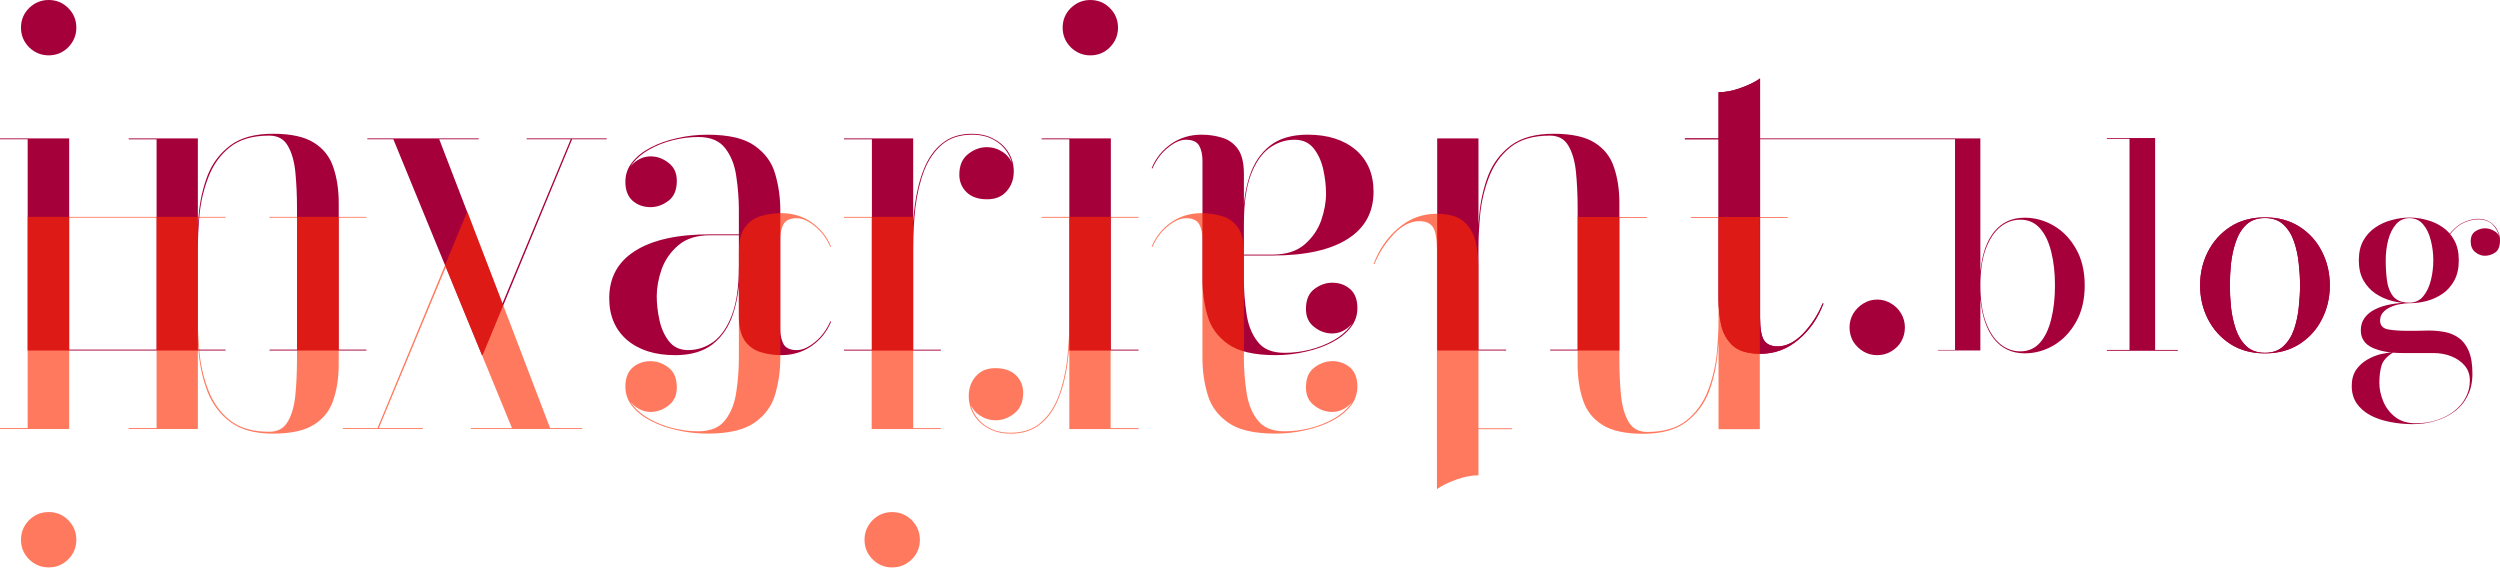
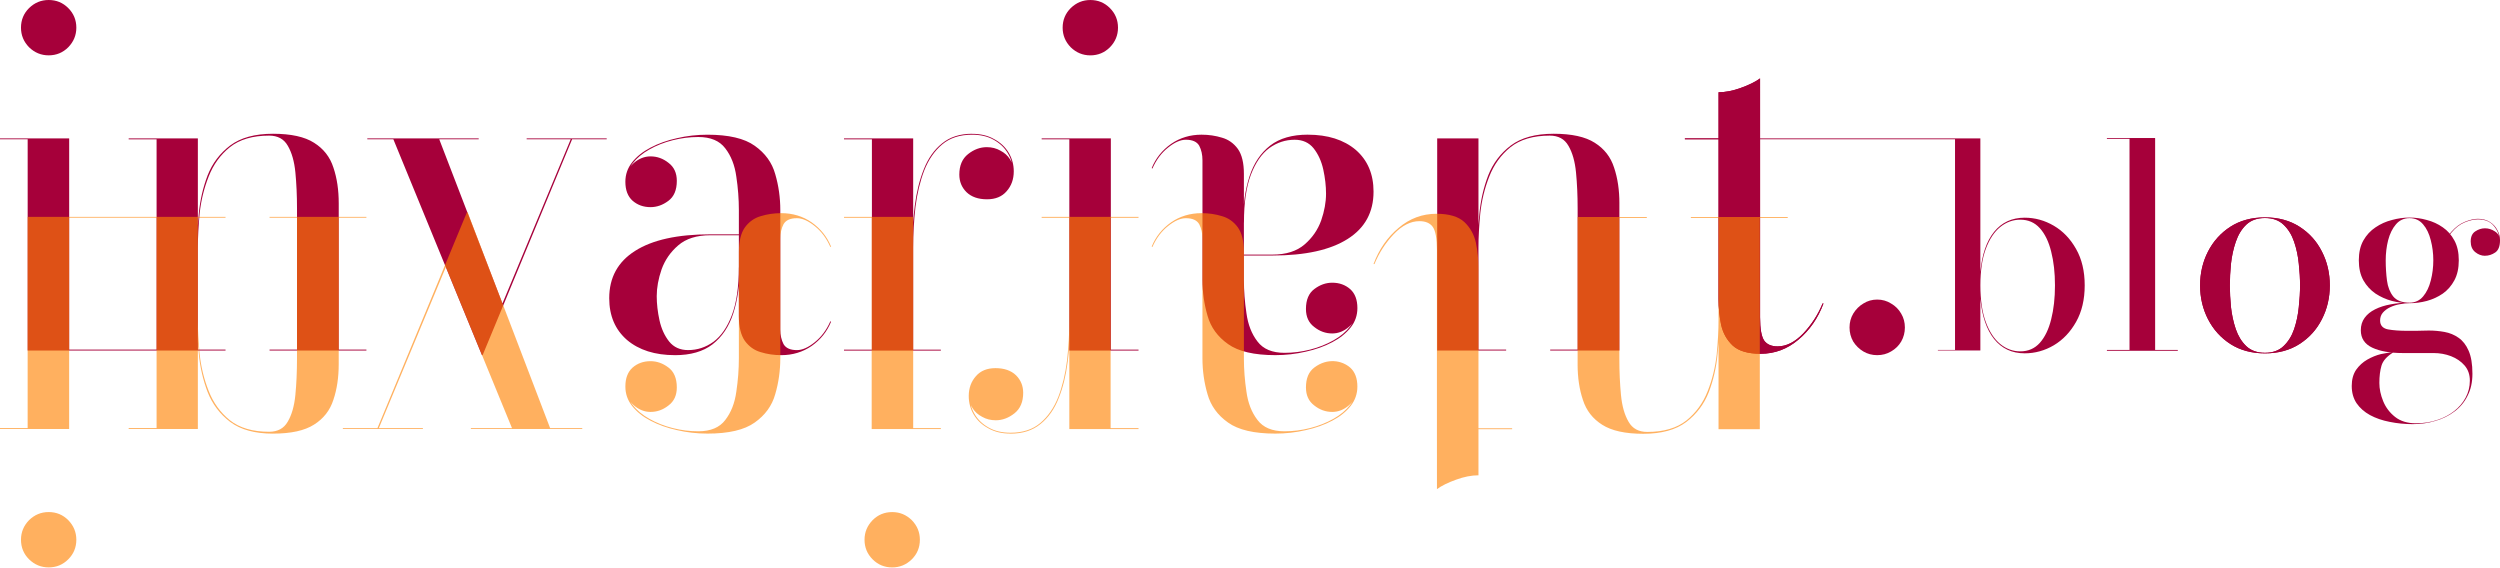
<svg xmlns="http://www.w3.org/2000/svg" xmlns:xlink="http://www.w3.org/1999/xlink" width="137.669mm" height="31.247mm" viewBox="0 0 137.669 31.247" version="1.1" id="svg1">
  <defs id="defs1">
    <linearGradient id="linearGradient32">
      <stop style="stop-color:#e4bd02;stop-opacity:1;" offset="0" id="stop32" />
      <stop style="stop-color:#d8ab02;stop-opacity:1;" offset="1" id="stop33" />
    </linearGradient>
    <linearGradient xlink:href="#linearGradient32" id="linearGradient31" x1="33.314" y1="98.624" x2="174.845" y2="101.83" gradientUnits="userSpaceOnUse" />
    <linearGradient xlink:href="#linearGradient31" id="linearGradient50" x1="32.933" y1="130.454" x2="135.518" y2="130.859" gradientUnits="userSpaceOnUse" />
  </defs>
  <g id="layer1" transform="translate(-31.40945,-106.8793)">
    <g id="g24" transform="translate(0,15.875)" style="fill:#a6003a;fill-opacity:1">
      <path style="font-size:25.4px;font-family:'Bodoni Moda';-inkscape-font-specification:'Bodoni Moda';fill:#a6003a;fill-opacity:1;stroke-width:0.162" d="m 156.135,110.463 q -1.099,0 -1.903,-0.515 -0.795,-0.515 -1.232,-1.365 -0.437,-0.85 -0.437,-1.864 0,-1.014 0.437,-1.864 0.437,-0.85 1.232,-1.365 0.803,-0.515 1.903,-0.515 1.099,0 1.903,0.515 0.803,0.515 1.232,1.365 0.437,0.85 0.437,1.864 0,1.014 -0.437,1.864 -0.429,0.85 -1.232,1.365 -0.803,0.515 -1.903,0.515 z m 0,-0.031 q 0.639,0 1.021,-0.366 0.39,-0.366 0.585,-0.936 0.195,-0.577 0.257,-1.216 0.07,-0.647 0.07,-1.193 0,-0.554 -0.07,-1.193 -0.062,-0.639 -0.257,-1.209 -0.195,-0.577 -0.585,-0.943 -0.382,-0.366 -1.021,-0.366 -0.639,0 -1.029,0.366 -0.382,0.366 -0.577,0.943 -0.195,0.569 -0.265,1.209 -0.062,0.639 -0.062,1.193 0,0.546 0.062,1.193 0.07,0.639 0.265,1.216 0.195,0.569 0.577,0.936 0.39,0.366 1.029,0.366 z" id="path15" />
      <path style="font-size:25.4px;font-family:'Bodoni Moda';-inkscape-font-specification:'Bodoni Moda';fill:#a6003a;fill-opacity:1;stroke-width:0.162" d="m 150.084,98.611 v 11.665 h 1.248 v 0.031 h -3.899 v -0.031 h 1.255 V 98.642 h -1.255 v -0.031 z" id="path14" />
      <path id="path13" style="font-size:25.4px;font-family:'Bodoni Moda';-inkscape-font-specification:'Bodoni Moda';fill:#a6003a;fill-opacity:1;stroke-width:0.162" d="m 128.332,95.322 c -0.254,0.186 -0.605,0.36 -1.054,0.521 -0.44,0.161 -0.851,0.241 -1.232,0.241 v 2.54 h -1.854 v 0.051 h 1.854 V 107.489 c 0,0.466 0.046,0.931 0.14,1.397 0.102,0.457 0.313,0.838 0.635,1.143 0.33,0.305 0.843,0.457 1.537,0.457 0.779,0 1.473,-0.258 2.083,-0.775 0.618,-0.516 1.08,-1.181 1.384,-1.994 h -0.051 c -0.254,0.618 -0.61,1.168 -1.067,1.651 -0.457,0.474 -0.927,0.711 -1.409,0.711 -0.339,0 -0.585,-0.106 -0.737,-0.317 -0.152,-0.22 -0.228,-0.648 -0.228,-1.283 v -9.805 h 10.735 v 11.6 h -0.944 v 0.031 h 2.339 v -2.854 c 0.088,0.956 0.34,1.697 0.756,2.222 0.421,0.525 0.983,0.788 1.685,0.788 0.567,0 1.102,-0.148 1.606,-0.444 0.504,-0.301 0.912,-0.731 1.224,-1.287 0.317,-0.561 0.475,-1.232 0.475,-2.011 0,-0.78 -0.158,-1.448 -0.475,-2.004 -0.312,-0.556 -0.72,-0.983 -1.224,-1.279 -0.504,-0.296 -1.04,-0.444 -1.606,-0.444 -0.702,0 -1.264,0.26 -1.685,0.78 -0.416,0.515 -0.668,1.253 -0.756,2.214 v -7.362 h -2.339 v 0 h -9.792 z m 14.33,7.78 c 0.437,0 0.795,0.156 1.076,0.468 0.281,0.312 0.489,0.741 0.624,1.287 0.14,0.546 0.21,1.167 0.21,1.863 0,0.697 -0.07,1.32 -0.21,1.871 -0.135,0.546 -0.343,0.977 -0.624,1.294 -0.281,0.312 -0.639,0.468 -1.076,0.468 -0.405,0 -0.775,-0.135 -1.107,-0.406 -0.333,-0.276 -0.598,-0.681 -0.795,-1.216 -0.198,-0.541 -0.296,-1.211 -0.296,-2.011 0,-0.8 0.099,-1.469 0.296,-2.004 0.198,-0.535 0.463,-0.938 0.795,-1.209 0.333,-0.27 0.702,-0.405 1.107,-0.405 z" />
      <path style="font-size:25.4px;font-family:'Bodoni Moda';-inkscape-font-specification:'Bodoni Moda';fill:#a6003a;fill-opacity:1;stroke-width:0.162" d="m 164.283,114.361 q -0.671,0 -1.279,-0.125 -0.608,-0.117 -1.084,-0.374 -0.468,-0.257 -0.741,-0.655 -0.265,-0.398 -0.265,-0.951 0,-0.53 0.242,-0.889 0.249,-0.351 0.616,-0.561 0.374,-0.211 0.749,-0.304 0.382,-0.086 0.647,-0.086 h 0.023 q -0.522,0.327 -0.639,0.725 -0.117,0.398 -0.117,0.951 0,0.491 0.211,1.006 0.211,0.515 0.655,0.865 0.444,0.351 1.146,0.351 0.624,0 1.162,-0.179 0.538,-0.172 0.943,-0.491 0.405,-0.312 0.632,-0.741 0.234,-0.429 0.234,-0.936 0,-0.499 -0.288,-0.834 -0.288,-0.335 -0.749,-0.515 -0.452,-0.172 -0.959,-0.172 -0.164,0 -0.507,0 -0.335,0 -0.678,0 -0.335,0 -0.507,0 -1.053,0 -1.684,-0.296 -0.632,-0.296 -0.632,-0.959 0,-0.398 0.211,-0.686 0.211,-0.288 0.577,-0.468 0.374,-0.187 0.858,-0.273 0.483,-0.094 1.037,-0.094 v 0.031 q -0.249,0 -0.53,0.055 -0.281,0.047 -0.53,0.164 -0.25,0.117 -0.405,0.296 -0.156,0.179 -0.156,0.437 0,0.405 0.437,0.491 0.437,0.078 1.076,0.078 0.273,0 0.444,0 0.179,-0.008 0.343,-0.008 0.164,-0.008 0.382,-0.008 0.437,0 0.865,0.078 0.429,0.078 0.772,0.32 0.351,0.242 0.554,0.71 0.211,0.476 0.211,1.271 0,0.694 -0.265,1.209 -0.257,0.522 -0.717,0.865 -0.46,0.351 -1.053,0.522 -0.585,0.179 -1.24,0.179 z m -0.187,-6.659 q -0.476,0 -0.967,-0.125 -0.491,-0.133 -0.904,-0.405 -0.413,-0.281 -0.671,-0.733 -0.25,-0.452 -0.25,-1.099 0,-0.647 0.25,-1.092 0.257,-0.452 0.671,-0.725 0.413,-0.281 0.904,-0.405 0.491,-0.133 0.967,-0.133 0.476,0 0.951,0.133 0.483,0.125 0.881,0.405 0.398,0.273 0.639,0.725 0.242,0.444 0.242,1.092 0,0.647 -0.242,1.099 -0.242,0.452 -0.639,0.733 -0.398,0.273 -0.881,0.405 -0.476,0.125 -0.951,0.125 z m 0,-0.031 q 0.46,0 0.749,-0.343 0.288,-0.343 0.421,-0.873 0.14,-0.538 0.14,-1.115 0,-0.577 -0.14,-1.107 -0.133,-0.538 -0.421,-0.873 -0.288,-0.343 -0.749,-0.343 -0.46,0 -0.749,0.343 -0.288,0.335 -0.429,0.873 -0.133,0.53 -0.133,1.107 0,0.577 0.07,1.115 0.07,0.53 0.343,0.873 0.281,0.343 0.897,0.343 z m 4.156,-2.581 q -0.288,0 -0.538,-0.203 -0.249,-0.203 -0.249,-0.585 0,-0.39 0.249,-0.554 0.257,-0.172 0.538,-0.172 0.288,0 0.546,0.172 0.265,0.164 0.265,0.483 h -0.016 q 0,-0.413 -0.304,-0.78 -0.296,-0.366 -0.881,-0.366 -0.327,0 -0.725,0.164 -0.39,0.156 -0.725,0.554 -0.335,0.39 -0.491,1.092 h -0.031 q 0.156,-0.725 0.507,-1.123 0.351,-0.398 0.749,-0.554 0.405,-0.164 0.717,-0.164 0.382,0 0.655,0.172 0.273,0.172 0.413,0.444 0.148,0.265 0.148,0.561 0,0.499 -0.265,0.678 -0.265,0.179 -0.561,0.179 z" id="path16-5" />
      <path style="font-size:25.4px;font-family:'Bodoni Moda';-inkscape-font-specification:'Bodoni Moda';fill:#a6003a;fill-opacity:1;stroke-width:0.162" d="m 156.135,110.463 q -1.099,0 -1.903,-0.515 -0.795,-0.515 -1.232,-1.365 -0.437,-0.85 -0.437,-1.864 0,-1.014 0.437,-1.864 0.437,-0.85 1.232,-1.365 0.803,-0.515 1.903,-0.515 1.099,0 1.903,0.515 0.803,0.515 1.232,1.365 0.437,0.85 0.437,1.864 0,1.014 -0.437,1.864 -0.429,0.85 -1.232,1.365 -0.803,0.515 -1.903,0.515 z m 0,-0.031 q 0.639,0 1.021,-0.366 0.39,-0.366 0.585,-0.936 0.195,-0.577 0.257,-1.216 0.07,-0.647 0.07,-1.193 0,-0.554 -0.07,-1.193 -0.062,-0.639 -0.257,-1.209 -0.195,-0.577 -0.585,-0.943 -0.382,-0.366 -1.021,-0.366 -0.639,0 -1.029,0.366 -0.382,0.366 -0.577,0.943 -0.195,0.569 -0.265,1.209 -0.062,0.639 -0.062,1.193 0,0.546 0.062,1.193 0.07,0.639 0.265,1.216 0.195,0.569 0.577,0.936 0.39,0.366 1.029,0.366 z" id="path15-2" />
      <path style="font-size:25.4px;font-family:'Bodoni Moda';-inkscape-font-specification:'Bodoni Moda';fill:#a6003a;fill-opacity:1;stroke-width:0.162" d="m 150.084,98.611 v 11.665 h 1.248 v 0.031 h -3.899 v -0.031 h 1.255 V 98.642 h -1.255 v -0.031 z" id="path14-9" />
      <path style="font-size:25.4px;font-family:'Bodoni Moda';-inkscape-font-specification:'Bodoni Moda';fill:#a6003a;fill-opacity:1;stroke-width:0.265" d="m 134.783,110.562 q -0.419,0 -0.762,-0.203 -0.343,-0.203 -0.559,-0.546 -0.203,-0.356 -0.203,-0.775 0,-0.419 0.203,-0.762 0.216,-0.356 0.559,-0.559 0.343,-0.216 0.762,-0.216 0.419,0 0.762,0.216 0.356,0.203 0.559,0.559 0.203,0.343 0.203,0.762 0,0.419 -0.203,0.775 -0.203,0.343 -0.559,0.546 -0.343,0.203 -0.762,0.203 z" id="path12-0" />
      <path id="path13-9" style="font-size:25.4px;font-family:'Bodoni Moda';-inkscape-font-specification:'Bodoni Moda';fill:#a6003a;fill-opacity:1;stroke-width:0.162" d="m 128.332,95.322 c -0.254,0.186 -0.605,0.36 -1.054,0.521 -0.44,0.161 -0.851,0.241 -1.232,0.241 v 2.54 h -1.854 v 0.051 h 1.854 V 107.489 c 0,0.466 0.046,0.931 0.14,1.397 0.102,0.457 0.313,0.838 0.635,1.143 0.33,0.305 0.843,0.457 1.537,0.457 0.779,0 1.473,-0.258 2.083,-0.775 0.618,-0.516 1.08,-1.181 1.384,-1.994 h -0.051 c -0.254,0.618 -0.61,1.168 -1.067,1.651 -0.457,0.474 -0.927,0.711 -1.409,0.711 -0.339,0 -0.585,-0.106 -0.737,-0.317 -0.152,-0.22 -0.228,-0.648 -0.228,-1.283 v -9.805 -0.051 z" />
      <path style="font-size:25.4px;font-family:'Bodoni Moda';-inkscape-font-specification:'Bodoni Moda';fill:#a6003a;fill-opacity:1;stroke-width:0.265" d="M 112.825,98.624 V 110.257 h 1.524 v 0.051 h -3.797 v -0.051 0 -11.582 0 -0.051 z m 7.76,3.581 v 8.052 0 0.051 h -3.81 v -0.051 h 1.511 v -7.772 c 0,-0.711 -0.03,-1.372 -0.089,-1.981 -0.059,-0.61 -0.199,-1.101 -0.419,-1.473 -0.212,-0.373 -0.555,-0.559 -1.029,-0.559 -0.906,0 -1.626,0.212 -2.159,0.635 -0.525,0.423 -0.914,0.961 -1.168,1.613 -0.254,0.643 -0.419,1.317 -0.495,2.019 -0.068,0.703 -0.102,1.338 -0.102,1.905 l -0.051,0.127 c 0,-0.601 0.034,-1.266 0.102,-1.994 0.068,-0.737 0.229,-1.439 0.483,-2.108 0.262,-0.669 0.677,-1.219 1.245,-1.651 0.576,-0.432 1.363,-0.648 2.362,-0.648 0.991,0 1.744,0.165 2.261,0.495 0.525,0.33 0.881,0.787 1.067,1.372 0.195,0.576 0.292,1.232 0.292,1.968 z" id="path10" />
      <path style="font-size:25.4px;font-family:'Bodoni Moda';-inkscape-font-specification:'Bodoni Moda';fill:#a6003a;fill-opacity:1;stroke-width:0.265" d="m 97.572,98.421 q 0.597,0 1.13,0.165 0.533,0.152 0.876,0.622 0.33,0.47 0.33,1.372 v 5.829 q 0,0.914 0.14,1.841 0.127,0.94 0.61,1.562 0.47,0.622 1.486,0.622 0.711,0 1.41,-0.178 0.698,-0.178 1.283,-0.508 0.572,-0.318 0.927,-0.775 0.343,-0.445 0.343,-1.003 h 0.025 q 0,0.648 -0.419,1.016 -0.432,0.381 -0.94,0.381 -0.546,0 -0.991,-0.356 -0.457,-0.343 -0.457,-0.991 0,-0.762 0.47,-1.105 0.457,-0.343 0.978,-0.343 0.584,0 0.991,0.356 0.394,0.356 0.394,1.041 0,0.597 -0.368,1.067 -0.381,0.483 -1.016,0.813 -0.648,0.343 -1.46,0.521 -0.813,0.191 -1.676,0.191 -1.753,0 -2.603,-0.61 -0.864,-0.61 -1.13,-1.562 -0.279,-0.953 -0.279,-1.981 v -6.579 q 0,-0.457 -0.178,-0.8 -0.191,-0.33 -0.737,-0.33 -0.445,0 -0.978,0.432 -0.546,0.432 -0.864,1.156 l -0.038,-0.025 q 0.33,-0.813 1.067,-1.333 0.737,-0.508 1.676,-0.508 z m 5.855,0 q 1.651,0 2.642,0.838 0.978,0.851 0.978,2.299 0,1.702 -1.422,2.603 -1.435,0.914 -4.14,0.914 h -2.756 v -0.051 h 2.756 q 1.118,0 1.765,-0.559 0.635,-0.546 0.914,-1.321 0.267,-0.775 0.267,-1.473 0,-0.635 -0.152,-1.333 -0.152,-0.686 -0.533,-1.168 -0.381,-0.47 -1.041,-0.47 -0.762,0 -1.397,0.457 -0.635,0.47 -1.016,1.473 -0.381,1.003 -0.381,2.629 h -0.051 q 0,-1.448 0.356,-2.54 0.356,-1.092 1.143,-1.702 0.775,-0.597 2.07,-0.597 z" id="path9" />
      <path style="font-size:25.4px;font-family:'Bodoni Moda';-inkscape-font-specification:'Bodoni Moda';fill:#a6003a;fill-opacity:1;stroke-width:0.265" d="m 74.433,110.562 q -0.597,0 -1.13,-0.165 -0.533,-0.152 -0.876,-0.622 -0.33,-0.47 -0.33,-1.372 v -5.829 q 0,-0.914 -0.14,-1.841 -0.127,-0.94 -0.61,-1.562 -0.47,-0.622 -1.486,-0.622 -0.711,0 -1.41,0.178 -0.699,0.178 -1.283,0.508 -0.572,0.318 -0.927,0.775 -0.343,0.445 -0.343,1.003 h -0.025 q 0,-0.648 0.419,-1.016 0.432,-0.381 0.94,-0.381 0.546,0 0.991,0.356 0.457,0.343 0.457,0.991 0,0.762 -0.47,1.105 -0.457,0.343 -0.978,0.343 -0.584,0 -0.991,-0.356 -0.394,-0.356 -0.394,-1.041 0,-0.597 0.368,-1.067 0.381,-0.483 1.016,-0.813 0.648,-0.343 1.46,-0.521 0.813,-0.191 1.676,-0.191 1.753,0 2.603,0.61 0.864,0.61 1.13,1.562 0.279,0.953 0.279,1.981 v 6.579 q 0,0.457 0.178,0.8 0.191,0.33 0.737,0.33 0.445,0 0.978,-0.432 0.546,-0.432 0.864,-1.156 l 0.038,0.025 q -0.33,0.813 -1.067,1.333 -0.737,0.508 -1.676,0.508 z m -5.855,0 q -1.651,0 -2.642,-0.838 -0.978,-0.851 -0.978,-2.299 0,-1.702 1.422,-2.603 1.435,-0.914 4.14,-0.914 h 2.756 v 0.051 h -2.756 q -1.118,0 -1.765,0.559 -0.635,0.546 -0.914,1.321 -0.267,0.775 -0.267,1.473 0,0.635 0.152,1.333 0.152,0.686 0.533,1.168 0.381,0.47 1.041,0.47 0.762,0 1.397,-0.457 0.635,-0.47 1.016,-1.473 0.381,-1.003 0.381,-2.629 h 0.051 q 0,1.448 -0.356,2.54 -0.356,1.092 -1.143,1.702 -0.775,0.597 -2.07,0.597 z" id="path5" />
      <path style="font-size:25.4px;font-family:'Bodoni Moda';-inkscape-font-specification:'Bodoni Moda';fill:#a6003a;fill-opacity:1;stroke-width:0.265" d="m 64.819,98.624 v 0.051 h -1.905 l -4.928,11.887 h -0.038 l -4.877,-11.887 h -1.435 v -0.051 h 6.134 v 0.051 h -2.172 l 3.48,9.042 3.759,-9.042 h -2.426 v -0.051 z" id="path4" />
      <path id="path3-7" style="font-size:25.4px;font-family:'Bodoni Moda';-inkscape-font-specification:'Bodoni Moda';fill:#a6003a;fill-opacity:1;stroke-width:0.265" d="m 46.446,98.37 c -0.999,0 -1.787,0.216 -2.363,0.648 -0.567,0.432 -0.982,0.982 -1.244,1.651 -0.254,0.669 -0.415,1.372 -0.483,2.108 -0.02,0.218 -0.036,0.428 -0.051,0.635 v -4.787 h -3.81 v 0.051 h 1.537 V 110.257 H 38.496 35.219 V 98.624 h -3.81 v 0.051 h 1.524 v 11.582 0.051 h 5.562 3.539 1.795 v -0.051 h -1.524 v -5.613 c 0,-0.567 0.034,-1.203 0.101,-1.905 0.076,-0.703 0.242,-1.376 0.496,-2.019 0.254,-0.652 0.643,-1.189 1.168,-1.613 0.533,-0.423 1.253,-0.635 2.159,-0.635 0.474,0 0.817,0.186 1.028,0.559 0.22,0.373 0.36,0.864 0.419,1.473 0.059,0.61 0.089,1.27 0.089,1.981 v 7.772 h -1.512 v 0.051 h 5.334 v -0.051 h -1.524 v -8.052 c 0,-0.737 -0.097,-1.393 -0.292,-1.968 -0.186,-0.584 -0.542,-1.041 -1.067,-1.371 -0.516,-0.33 -1.27,-0.496 -2.26,-0.496 z" />
      <path style="font-size:25.4px;font-family:'Bodoni Moda';-inkscape-font-specification:'Bodoni Moda';fill:#a6003a;fill-opacity:1;stroke-width:0.265" d="m 34.089,94.052 q -0.622,0 -1.079,-0.445 -0.445,-0.457 -0.445,-1.079 0,-0.635 0.445,-1.079 0.457,-0.445 1.079,-0.445 0.635,0 1.079,0.445 0.445,0.445 0.445,1.079 0,0.622 -0.445,1.079 -0.445,0.445 -1.079,0.445 z" id="text1" />
      <path style="font-size:25.4px;font-family:'Bodoni Moda';-inkscape-font-specification:'Bodoni Moda';fill:#a6003a;fill-opacity:1;stroke:#000000;stroke-width:0" d="M 92.581,98.625 V 110.258 h 1.524 v 0.051 h -3.81 v -0.051 0 -11.582 h -1.524 v -0.051 z" id="path23" />
      <path style="font-size:25.4px;font-family:'Bodoni Moda';-inkscape-font-specification:'Bodoni Moda';fill:#a6003a;fill-opacity:1;stroke:#000000;stroke-width:0" d="m 91.451,94.053 q -0.622,0 -1.079,-0.445 -0.445,-0.457 -0.445,-1.079 0,-0.635 0.445,-1.079 0.457,-0.445 1.079,-0.445 0.635,0 1.079,0.445 0.445,0.445 0.445,1.079 0,0.622 -0.445,1.079 -0.445,0.445 -1.079,0.445 z" id="path22" />
      <path id="path21" style="font-size:25.4px;font-family:'Bodoni Moda';-inkscape-font-specification:'Bodoni Moda';fill:#a6003a;fill-opacity:1;stroke:#000000;stroke-width:0" d="m 84.935,98.371 c -0.669,0 -1.219,0.178 -1.651,0.533 -0.432,0.347 -0.766,0.821 -1.003,1.422 -0.237,0.593 -0.402,1.262 -0.496,2.007 -0.037,0.299 -0.067,0.602 -0.089,0.91 v -4.618 h -3.81 v 0.051 h 1.537 v 11.583 h -1.537 v 0.051 h 5.334 v -0.051 h -1.524 v -5.614 c 0,-0.762 0.042,-1.511 0.127,-2.248 0.093,-0.745 0.254,-1.414 0.483,-2.007 0.237,-0.601 0.567,-1.079 0.991,-1.435 0.423,-0.356 0.969,-0.533 1.638,-0.533 0.466,0 0.864,0.093 1.194,0.28 0.339,0.186 0.597,0.432 0.775,0.736 0.099,0.161 0.171,0.331 0.217,0.51 -0.025,-0.058 -0.055,-0.113 -0.09,-0.167 -0.127,-0.203 -0.305,-0.364 -0.533,-0.482 -0.22,-0.127 -0.47,-0.191 -0.749,-0.191 -0.364,0 -0.707,0.127 -1.029,0.381 -0.322,0.254 -0.483,0.631 -0.483,1.131 0,0.381 0.131,0.702 0.394,0.965 0.271,0.262 0.648,0.394 1.131,0.394 0.466,0 0.826,-0.148 1.08,-0.444 0.262,-0.296 0.393,-0.661 0.393,-1.092 0,-0.373 -0.093,-0.715 -0.279,-1.028 -0.186,-0.313 -0.453,-0.563 -0.8,-0.749 -0.339,-0.195 -0.745,-0.292 -1.219,-0.292 z" />
    </g>
-     <g id="g1" style="fill:#ff2a00;fill-opacity:0.862">
-       <path style="font-size:25.4px;font-family:'Bodoni Moda';-inkscape-font-specification:'Bodoni Moda';opacity:0.726;mix-blend-mode:normal;fill:#ff2a00;fill-opacity:0.862;stroke-width:0.265" d="m 50.29,130.505 v -0.051 h 1.905 l 4.928,-11.887 h 0.038 l 4.542,11.887 h 1.77 v 0.051 h -6.134 v -0.051 h 2.264 l -3.641,-8.869 -3.69,8.869 h 2.426 v 0.051 z" id="path4-4" />
-       <path id="path13-9-4" style="font-size:25.4px;font-family:'Bodoni Moda';-inkscape-font-specification:'Bodoni Moda';opacity:0.726;mix-blend-mode:normal;fill:#ff2a00;fill-opacity:0.862;stroke-width:0.162" d="m 110.539,133.815 c 0.254,-0.186 0.605,-0.36 1.054,-0.521 0.44,-0.161 0.851,-0.241 1.232,-0.241 v -2.54 h 1.854 v -0.051 h -1.854 v -8.814 c 0,-0.466 -0.046,-0.931 -0.14,-1.397 -0.102,-0.457 -0.313,-0.838 -0.635,-1.143 -0.33,-0.305 -0.843,-0.457 -1.537,-0.457 -0.779,0 -1.473,0.258 -2.083,0.775 -0.618,0.516 -1.08,1.181 -1.384,1.994 h 0.051 c 0.254,-0.618 0.61,-1.168 1.067,-1.651 0.457,-0.474 0.927,-0.711 1.409,-0.711 0.339,0 0.585,0.106 0.737,0.317 0.152,0.22 0.228,0.648 0.228,1.283 v 9.805 0.051 z" />
-       <path style="font-size:25.4px;font-family:'Bodoni Moda';-inkscape-font-specification:'Bodoni Moda';opacity:0.726;mix-blend-mode:normal;fill:#ff2a00;fill-opacity:0.862;stroke-width:0.265" d="m 126.045,130.513 v -11.633 h -1.524 v -0.051 h 5.334 v 0.051 h -1.537 v 11.582 0 0.051 z m -7.76,-3.581 v -8.052 0 -0.051 h 3.81 v 0.051 h -1.511 v 7.772 c 0,0.711 0.03,1.372 0.089,1.981 0.059,0.61 0.199,1.101 0.419,1.473 0.212,0.373 0.555,0.559 1.029,0.559 0.906,0 1.626,-0.212 2.159,-0.635 0.525,-0.423 0.914,-0.961 1.168,-1.613 0.254,-0.643 0.419,-1.317 0.495,-2.019 0.068,-0.703 0.102,-1.338 0.102,-1.905 l 0.051,-0.127 c 0,0.601 -0.034,1.266 -0.102,1.994 -0.068,0.737 -0.229,1.439 -0.483,2.108 -0.262,0.669 -0.677,1.219 -1.245,1.651 -0.576,0.432 -1.363,0.648 -2.362,0.648 -0.991,0 -1.744,-0.165 -2.261,-0.495 -0.525,-0.33 -0.881,-0.787 -1.067,-1.372 -0.195,-0.576 -0.292,-1.232 -0.292,-1.968 z" id="path10-9" />
-       <path style="font-size:25.4px;font-family:'Bodoni Moda';-inkscape-font-specification:'Bodoni Moda';opacity:0.726;mix-blend-mode:normal;fill:#ff2a00;fill-opacity:0.862;stroke-width:0.265" d="m 97.572,118.617 c 0.398,0 0.775,0.055 1.13,0.165 0.356,0.102 0.648,0.309 0.876,0.622 0.22,0.313 0.33,0.77 0.33,1.372 v 5.829 c 0,0.61 0.047,1.223 0.14,1.841 0.085,0.627 0.288,1.147 0.61,1.562 0.313,0.415 0.809,0.622 1.486,0.622 0.474,0 0.944,-0.059 1.41,-0.178 0.466,-0.119 0.893,-0.288 1.283,-0.508 0.381,-0.212 0.69,-0.47 0.927,-0.775 0.229,-0.296 0.343,-0.631 0.343,-1.003 h 0.025 c 0,0.432 -0.14,0.77 -0.419,1.016 -0.288,0.254 -0.601,0.381 -0.94,0.381 -0.364,0 -0.694,-0.119 -0.991,-0.356 -0.305,-0.229 -0.457,-0.559 -0.457,-0.991 0,-0.508 0.157,-0.876 0.47,-1.105 0.697,-0.523 1.501,-0.397 1.968,0.013 0.262,0.237 0.394,0.584 0.394,1.041 0,0.398 -0.123,0.754 -0.368,1.067 -0.254,0.322 -0.593,0.593 -1.016,0.813 -0.432,0.229 -0.919,0.402 -1.46,0.521 -0.542,0.127 -1.101,0.191 -1.676,0.191 -1.168,0 -2.036,-0.203 -2.603,-0.61 -0.576,-0.406 -0.952,-0.927 -1.13,-1.562 -0.186,-0.635 -0.279,-1.295 -0.279,-1.981 v -6.579 c 0,-0.305 -0.059,-0.572 -0.178,-0.8 -0.127,-0.22 -0.373,-0.33 -0.737,-0.33 -0.296,0 -0.622,0.144 -0.978,0.432 -0.364,0.288 -0.652,0.673 -0.864,1.156 l -0.038,-0.025 c 0.22,-0.542 0.576,-0.986 1.067,-1.333 0.491,-0.339 1.05,-0.508 1.676,-0.508 z m 1.156,6.655 v -0.051 z" id="path9-8" />
-       <path style="font-size:25.4px;font-family:'Bodoni Moda';-inkscape-font-specification:'Bodoni Moda';opacity:0.726;mix-blend-mode:normal;fill:#ff2a00;fill-opacity:0.862;stroke-width:0.265" d="m 74.433,118.617 c -0.398,0 -0.775,0.055 -1.13,0.165 -0.356,0.102 -0.648,0.309 -0.876,0.622 -0.22,0.313 -0.33,0.77 -0.33,1.372 v 5.829 c 0,0.61 -0.047,1.223 -0.14,1.841 -0.085,0.627 -0.288,1.147 -0.61,1.562 -0.313,0.415 -0.809,0.622 -1.486,0.622 -0.474,0 -0.944,-0.059 -1.41,-0.178 -0.466,-0.119 -0.893,-0.288 -1.283,-0.508 -0.381,-0.212 -0.69,-0.47 -0.927,-0.775 -0.229,-0.296 -0.343,-0.631 -0.343,-1.003 h -0.025 c 0,0.432 0.14,0.77 0.419,1.016 0.288,0.254 0.601,0.381 0.94,0.381 0.364,0 0.694,-0.119 0.991,-0.356 0.305,-0.229 0.457,-0.559 0.457,-0.991 0,-0.508 -0.157,-0.876 -0.47,-1.105 -0.305,-0.229 -0.631,-0.343 -0.978,-0.343 -0.389,0 -0.72,0.119 -0.991,0.356 -0.262,0.237 -0.394,0.584 -0.394,1.041 0,0.398 0.123,0.754 0.368,1.067 0.254,0.322 0.593,0.593 1.016,0.813 0.432,0.229 0.919,0.402 1.46,0.521 0.542,0.127 1.101,0.191 1.676,0.191 1.168,0 2.036,-0.203 2.603,-0.61 0.576,-0.406 0.953,-0.927 1.13,-1.562 0.186,-0.635 0.279,-1.295 0.279,-1.981 v -6.579 c 0,-0.305 0.059,-0.572 0.178,-0.8 0.127,-0.22 0.373,-0.33 0.737,-0.33 0.296,0 0.622,0.144 0.978,0.432 0.364,0.288 0.652,0.673 0.864,1.156 l 0.038,-0.025 c -0.22,-0.542 -0.576,-0.986 -1.067,-1.333 -0.491,-0.339 -1.05,-0.508 -1.676,-0.508 z" id="path5-3" />
-       <path style="font-size:25.4px;font-family:'Bodoni Moda';-inkscape-font-specification:'Bodoni Moda';opacity:0.726;mix-blend-mode:normal;fill:#ff2a00;fill-opacity:0.862;stroke:#000000;stroke-width:0" d="m 79.411,130.506 v -11.633 h -1.524 v -0.051 h 3.81 v 0.051 0 11.582 h 1.524 v 0.051 z" id="path23-6" />
-       <path style="font-size:25.4px;font-family:'Bodoni Moda';-inkscape-font-specification:'Bodoni Moda';opacity:0.726;mix-blend-mode:normal;fill:#ff2a00;fill-opacity:0.862;stroke:#000000;stroke-width:0" d="m 80.541,135.078 q 0.622,0 1.079,0.445 0.445,0.457 0.445,1.079 0,0.635 -0.445,1.079 -0.457,0.445 -1.079,0.445 -0.635,0 -1.079,-0.445 -0.445,-0.445 -0.445,-1.079 0,-0.622 0.445,-1.079 0.445,-0.445 1.079,-0.445 z" id="path22-0" />
-       <path id="path21-3" style="font-size:25.4px;font-family:'Bodoni Moda';-inkscape-font-specification:'Bodoni Moda';opacity:0.726;mix-blend-mode:normal;fill:#ff2a00;fill-opacity:0.862;stroke:#000000;stroke-width:0" d="m 87.056,130.76 c 0.669,0 1.219,-0.178 1.651,-0.533 0.432,-0.347 0.766,-0.821 1.003,-1.422 0.237,-0.593 0.402,-1.262 0.496,-2.007 0.037,-0.299 0.067,-0.602 0.089,-0.91 v 4.618 h 3.81 v -0.051 h -1.537 v -11.583 h 1.537 v -0.051 h -5.334 v 0.051 h 1.524 v 5.614 c 0,0.762 -0.042,1.511 -0.127,2.248 -0.093,0.745 -0.254,1.414 -0.483,2.007 -0.237,0.601 -0.567,1.079 -0.991,1.435 -0.423,0.356 -0.969,0.533 -1.638,0.533 -0.466,0 -0.864,-0.093 -1.194,-0.28 -0.339,-0.186 -0.597,-0.432 -0.775,-0.736 -0.099,-0.161 -0.171,-0.331 -0.217,-0.51 0.025,0.058 0.055,0.113 0.09,0.167 0.127,0.203 0.305,0.364 0.533,0.482 0.22,0.127 0.47,0.191 0.749,0.191 0.364,0 0.707,-0.127 1.029,-0.381 0.322,-0.254 0.483,-0.631 0.483,-1.131 0,-0.381 -0.131,-0.702 -0.394,-0.965 -0.271,-0.262 -0.648,-0.394 -1.131,-0.394 -0.466,0 -0.826,0.148 -1.08,0.444 -0.262,0.296 -0.393,0.661 -0.393,1.092 0,0.373 0.093,0.715 0.279,1.028 0.186,0.313 0.453,0.563 0.8,0.749 0.339,0.195 0.745,0.292 1.219,0.292 z" />
-       <path id="path3-7-6" style="font-size:25.4px;font-family:'Bodoni Moda';-inkscape-font-specification:'Bodoni Moda';opacity:0.726;mix-blend-mode:normal;fill:#ff2a00;fill-opacity:0.862;stroke-width:0.265" d="m 46.446,130.759 c -0.999,0 -1.787,-0.216 -2.363,-0.648 -0.567,-0.432 -0.982,-0.982 -1.244,-1.651 -0.254,-0.669 -0.415,-1.372 -0.483,-2.108 -0.02,-0.218 -0.036,-0.428 -0.051,-0.635 v 4.787 h -3.81 v -0.051 h 1.537 v -11.582 h -1.537 -3.277 v 11.633 h -3.81 v -0.051 h 1.524 v -11.582 -0.051 h 5.562 3.539 1.795 v 0.051 h -1.524 v 5.613 c 0,0.567 0.034,1.203 0.101,1.905 0.076,0.703 0.242,1.376 0.496,2.019 0.254,0.652 0.643,1.189 1.168,1.613 0.533,0.423 1.253,0.635 2.159,0.635 0.474,0 0.817,-0.186 1.028,-0.559 0.22,-0.373 0.36,-0.864 0.419,-1.473 0.059,-0.61 0.089,-1.27 0.089,-1.981 v -7.772 h -1.512 v -0.051 h 5.334 v 0.051 h -1.524 v 8.052 c 0,0.737 -0.097,1.393 -0.292,1.968 -0.186,0.584 -0.542,1.041 -1.067,1.371 -0.516,0.33 -1.27,0.496 -2.26,0.496 z" />
-       <path style="font-size:25.4px;font-family:'Bodoni Moda';-inkscape-font-specification:'Bodoni Moda';opacity:0.726;mix-blend-mode:normal;fill:#ff2a00;fill-opacity:0.862;stroke-width:0.265" d="m 34.089,135.077 q -0.622,0 -1.079,0.445 -0.445,0.457 -0.445,1.079 0,0.635 0.445,1.079 0.457,0.445 1.079,0.445 0.635,0 1.079,-0.445 0.445,-0.445 0.445,-1.079 0,-0.622 -0.445,-1.079 -0.445,-0.445 -1.079,-0.445 z" id="text1-0" />
+     <g id="g1" style="fill:#ff8200;fill-opacity:0.862">
+       <path style="font-size:25.4px;font-family:'Bodoni Moda';-inkscape-font-specification:'Bodoni Moda';opacity:0.726;mix-blend-mode:normal;fill:#ff8200;fill-opacity:0.862;stroke-width:0.265" d="m 50.29,130.505 v -0.051 h 1.905 l 4.928,-11.887 h 0.038 l 4.542,11.887 h 1.77 v 0.051 h -6.134 v -0.051 h 2.264 l -3.641,-8.869 -3.69,8.869 h 2.426 v 0.051 z" id="path4-4" />
+       <path id="path13-9-4" style="font-size:25.4px;font-family:'Bodoni Moda';-inkscape-font-specification:'Bodoni Moda';opacity:0.726;mix-blend-mode:normal;fill:#ff8200;fill-opacity:0.862;stroke-width:0.162" d="m 110.539,133.815 c 0.254,-0.186 0.605,-0.36 1.054,-0.521 0.44,-0.161 0.851,-0.241 1.232,-0.241 v -2.54 h 1.854 v -0.051 h -1.854 v -8.814 c 0,-0.466 -0.046,-0.931 -0.14,-1.397 -0.102,-0.457 -0.313,-0.838 -0.635,-1.143 -0.33,-0.305 -0.843,-0.457 -1.537,-0.457 -0.779,0 -1.473,0.258 -2.083,0.775 -0.618,0.516 -1.08,1.181 -1.384,1.994 h 0.051 c 0.254,-0.618 0.61,-1.168 1.067,-1.651 0.457,-0.474 0.927,-0.711 1.409,-0.711 0.339,0 0.585,0.106 0.737,0.317 0.152,0.22 0.228,0.648 0.228,1.283 v 9.805 0.051 z" />
+       <path style="font-size:25.4px;font-family:'Bodoni Moda';-inkscape-font-specification:'Bodoni Moda';opacity:0.726;mix-blend-mode:normal;fill:#ff8200;fill-opacity:0.862;stroke-width:0.265" d="m 126.045,130.513 v -11.633 h -1.524 v -0.051 h 5.334 v 0.051 h -1.537 v 11.582 0 0.051 z m -7.76,-3.581 v -8.052 0 -0.051 h 3.81 v 0.051 h -1.511 v 7.772 c 0,0.711 0.03,1.372 0.089,1.981 0.059,0.61 0.199,1.101 0.419,1.473 0.212,0.373 0.555,0.559 1.029,0.559 0.906,0 1.626,-0.212 2.159,-0.635 0.525,-0.423 0.914,-0.961 1.168,-1.613 0.254,-0.643 0.419,-1.317 0.495,-2.019 0.068,-0.703 0.102,-1.338 0.102,-1.905 l 0.051,-0.127 c 0,0.601 -0.034,1.266 -0.102,1.994 -0.068,0.737 -0.229,1.439 -0.483,2.108 -0.262,0.669 -0.677,1.219 -1.245,1.651 -0.576,0.432 -1.363,0.648 -2.362,0.648 -0.991,0 -1.744,-0.165 -2.261,-0.495 -0.525,-0.33 -0.881,-0.787 -1.067,-1.372 -0.195,-0.576 -0.292,-1.232 -0.292,-1.968 z" id="path10-9" />
+       <path style="font-size:25.4px;font-family:'Bodoni Moda';-inkscape-font-specification:'Bodoni Moda';opacity:0.726;mix-blend-mode:normal;fill:#ff8200;fill-opacity:0.862;stroke-width:0.265" d="m 97.572,118.617 c 0.398,0 0.775,0.055 1.13,0.165 0.356,0.102 0.648,0.309 0.876,0.622 0.22,0.313 0.33,0.77 0.33,1.372 v 5.829 c 0,0.61 0.047,1.223 0.14,1.841 0.085,0.627 0.288,1.147 0.61,1.562 0.313,0.415 0.809,0.622 1.486,0.622 0.474,0 0.944,-0.059 1.41,-0.178 0.466,-0.119 0.893,-0.288 1.283,-0.508 0.381,-0.212 0.69,-0.47 0.927,-0.775 0.229,-0.296 0.343,-0.631 0.343,-1.003 h 0.025 c 0,0.432 -0.14,0.77 -0.419,1.016 -0.288,0.254 -0.601,0.381 -0.94,0.381 -0.364,0 -0.694,-0.119 -0.991,-0.356 -0.305,-0.229 -0.457,-0.559 -0.457,-0.991 0,-0.508 0.157,-0.876 0.47,-1.105 0.697,-0.523 1.501,-0.397 1.968,0.013 0.262,0.237 0.394,0.584 0.394,1.041 0,0.398 -0.123,0.754 -0.368,1.067 -0.254,0.322 -0.593,0.593 -1.016,0.813 -0.432,0.229 -0.919,0.402 -1.46,0.521 -0.542,0.127 -1.101,0.191 -1.676,0.191 -1.168,0 -2.036,-0.203 -2.603,-0.61 -0.576,-0.406 -0.952,-0.927 -1.13,-1.562 -0.186,-0.635 -0.279,-1.295 -0.279,-1.981 v -6.579 c 0,-0.305 -0.059,-0.572 -0.178,-0.8 -0.127,-0.22 -0.373,-0.33 -0.737,-0.33 -0.296,0 -0.622,0.144 -0.978,0.432 -0.364,0.288 -0.652,0.673 -0.864,1.156 l -0.038,-0.025 c 0.22,-0.542 0.576,-0.986 1.067,-1.333 0.491,-0.339 1.05,-0.508 1.676,-0.508 z m 1.156,6.655 v -0.051 z" id="path9-8" />
+       <path style="font-size:25.4px;font-family:'Bodoni Moda';-inkscape-font-specification:'Bodoni Moda';opacity:0.726;mix-blend-mode:normal;fill:#ff8200;fill-opacity:0.862;stroke-width:0.265" d="m 74.433,118.617 c -0.398,0 -0.775,0.055 -1.13,0.165 -0.356,0.102 -0.648,0.309 -0.876,0.622 -0.22,0.313 -0.33,0.77 -0.33,1.372 v 5.829 c 0,0.61 -0.047,1.223 -0.14,1.841 -0.085,0.627 -0.288,1.147 -0.61,1.562 -0.313,0.415 -0.809,0.622 -1.486,0.622 -0.474,0 -0.944,-0.059 -1.41,-0.178 -0.466,-0.119 -0.893,-0.288 -1.283,-0.508 -0.381,-0.212 -0.69,-0.47 -0.927,-0.775 -0.229,-0.296 -0.343,-0.631 -0.343,-1.003 h -0.025 c 0,0.432 0.14,0.77 0.419,1.016 0.288,0.254 0.601,0.381 0.94,0.381 0.364,0 0.694,-0.119 0.991,-0.356 0.305,-0.229 0.457,-0.559 0.457,-0.991 0,-0.508 -0.157,-0.876 -0.47,-1.105 -0.305,-0.229 -0.631,-0.343 -0.978,-0.343 -0.389,0 -0.72,0.119 -0.991,0.356 -0.262,0.237 -0.394,0.584 -0.394,1.041 0,0.398 0.123,0.754 0.368,1.067 0.254,0.322 0.593,0.593 1.016,0.813 0.432,0.229 0.919,0.402 1.46,0.521 0.542,0.127 1.101,0.191 1.676,0.191 1.168,0 2.036,-0.203 2.603,-0.61 0.576,-0.406 0.953,-0.927 1.13,-1.562 0.186,-0.635 0.279,-1.295 0.279,-1.981 v -6.579 c 0,-0.305 0.059,-0.572 0.178,-0.8 0.127,-0.22 0.373,-0.33 0.737,-0.33 0.296,0 0.622,0.144 0.978,0.432 0.364,0.288 0.652,0.673 0.864,1.156 l 0.038,-0.025 c -0.22,-0.542 -0.576,-0.986 -1.067,-1.333 -0.491,-0.339 -1.05,-0.508 -1.676,-0.508 z" id="path5-3" />
+       <path style="font-size:25.4px;font-family:'Bodoni Moda';-inkscape-font-specification:'Bodoni Moda';opacity:0.726;mix-blend-mode:normal;fill:#ff8200;fill-opacity:0.862;stroke:#000000;stroke-width:0" d="m 79.411,130.506 v -11.633 h -1.524 v -0.051 h 3.81 v 0.051 0 11.582 h 1.524 v 0.051 z" id="path23-6" />
+       <path style="font-size:25.4px;font-family:'Bodoni Moda';-inkscape-font-specification:'Bodoni Moda';opacity:0.726;mix-blend-mode:normal;fill:#ff8200;fill-opacity:0.862;stroke:#000000;stroke-width:0" d="m 80.541,135.078 q 0.622,0 1.079,0.445 0.445,0.457 0.445,1.079 0,0.635 -0.445,1.079 -0.457,0.445 -1.079,0.445 -0.635,0 -1.079,-0.445 -0.445,-0.445 -0.445,-1.079 0,-0.622 0.445,-1.079 0.445,-0.445 1.079,-0.445 z" id="path22-0" />
+       <path id="path21-3" style="font-size:25.4px;font-family:'Bodoni Moda';-inkscape-font-specification:'Bodoni Moda';opacity:0.726;mix-blend-mode:normal;fill:#ff8200;fill-opacity:0.862;stroke:#000000;stroke-width:0" d="m 87.056,130.76 c 0.669,0 1.219,-0.178 1.651,-0.533 0.432,-0.347 0.766,-0.821 1.003,-1.422 0.237,-0.593 0.402,-1.262 0.496,-2.007 0.037,-0.299 0.067,-0.602 0.089,-0.91 v 4.618 h 3.81 v -0.051 h -1.537 v -11.583 h 1.537 v -0.051 h -5.334 v 0.051 h 1.524 v 5.614 c 0,0.762 -0.042,1.511 -0.127,2.248 -0.093,0.745 -0.254,1.414 -0.483,2.007 -0.237,0.601 -0.567,1.079 -0.991,1.435 -0.423,0.356 -0.969,0.533 -1.638,0.533 -0.466,0 -0.864,-0.093 -1.194,-0.28 -0.339,-0.186 -0.597,-0.432 -0.775,-0.736 -0.099,-0.161 -0.171,-0.331 -0.217,-0.51 0.025,0.058 0.055,0.113 0.09,0.167 0.127,0.203 0.305,0.364 0.533,0.482 0.22,0.127 0.47,0.191 0.749,0.191 0.364,0 0.707,-0.127 1.029,-0.381 0.322,-0.254 0.483,-0.631 0.483,-1.131 0,-0.381 -0.131,-0.702 -0.394,-0.965 -0.271,-0.262 -0.648,-0.394 -1.131,-0.394 -0.466,0 -0.826,0.148 -1.08,0.444 -0.262,0.296 -0.393,0.661 -0.393,1.092 0,0.373 0.093,0.715 0.279,1.028 0.186,0.313 0.453,0.563 0.8,0.749 0.339,0.195 0.745,0.292 1.219,0.292 z" />
+       <path id="path3-7-6" style="font-size:25.4px;font-family:'Bodoni Moda';-inkscape-font-specification:'Bodoni Moda';opacity:0.726;mix-blend-mode:normal;fill:#ff8200;fill-opacity:0.862;stroke-width:0.265" d="m 46.446,130.759 c -0.999,0 -1.787,-0.216 -2.363,-0.648 -0.567,-0.432 -0.982,-0.982 -1.244,-1.651 -0.254,-0.669 -0.415,-1.372 -0.483,-2.108 -0.02,-0.218 -0.036,-0.428 -0.051,-0.635 v 4.787 h -3.81 v -0.051 h 1.537 v -11.582 h -1.537 -3.277 v 11.633 h -3.81 v -0.051 h 1.524 v -11.582 -0.051 h 5.562 3.539 1.795 v 0.051 h -1.524 v 5.613 c 0,0.567 0.034,1.203 0.101,1.905 0.076,0.703 0.242,1.376 0.496,2.019 0.254,0.652 0.643,1.189 1.168,1.613 0.533,0.423 1.253,0.635 2.159,0.635 0.474,0 0.817,-0.186 1.028,-0.559 0.22,-0.373 0.36,-0.864 0.419,-1.473 0.059,-0.61 0.089,-1.27 0.089,-1.981 v -7.772 h -1.512 v -0.051 h 5.334 v 0.051 h -1.524 v 8.052 c 0,0.737 -0.097,1.393 -0.292,1.968 -0.186,0.584 -0.542,1.041 -1.067,1.371 -0.516,0.33 -1.27,0.496 -2.26,0.496 z" />
+       <path style="font-size:25.4px;font-family:'Bodoni Moda';-inkscape-font-specification:'Bodoni Moda';opacity:0.726;mix-blend-mode:normal;fill:#ff8200;fill-opacity:0.862;stroke-width:0.265" d="m 34.089,135.077 q -0.622,0 -1.079,0.445 -0.445,0.457 -0.445,1.079 0,0.635 0.445,1.079 0.457,0.445 1.079,0.445 0.635,0 1.079,-0.445 0.445,-0.445 0.445,-1.079 0,-0.622 -0.445,-1.079 -0.445,-0.445 -1.079,-0.445 z" id="text1-0" />
    </g>
  </g>
</svg>
